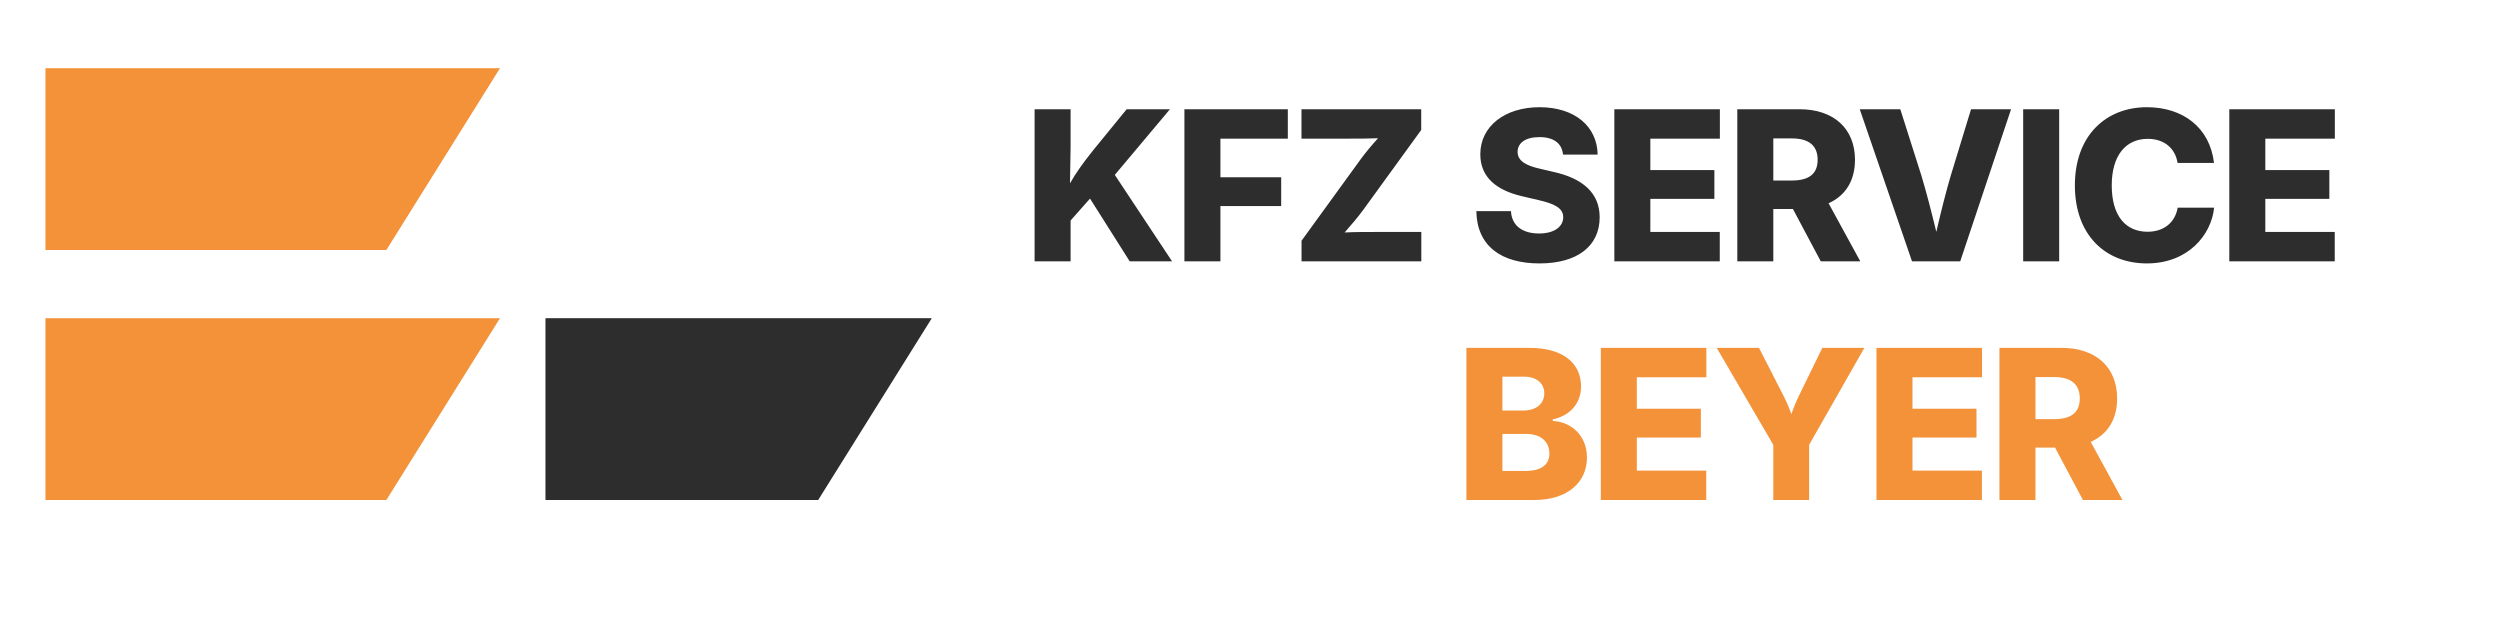
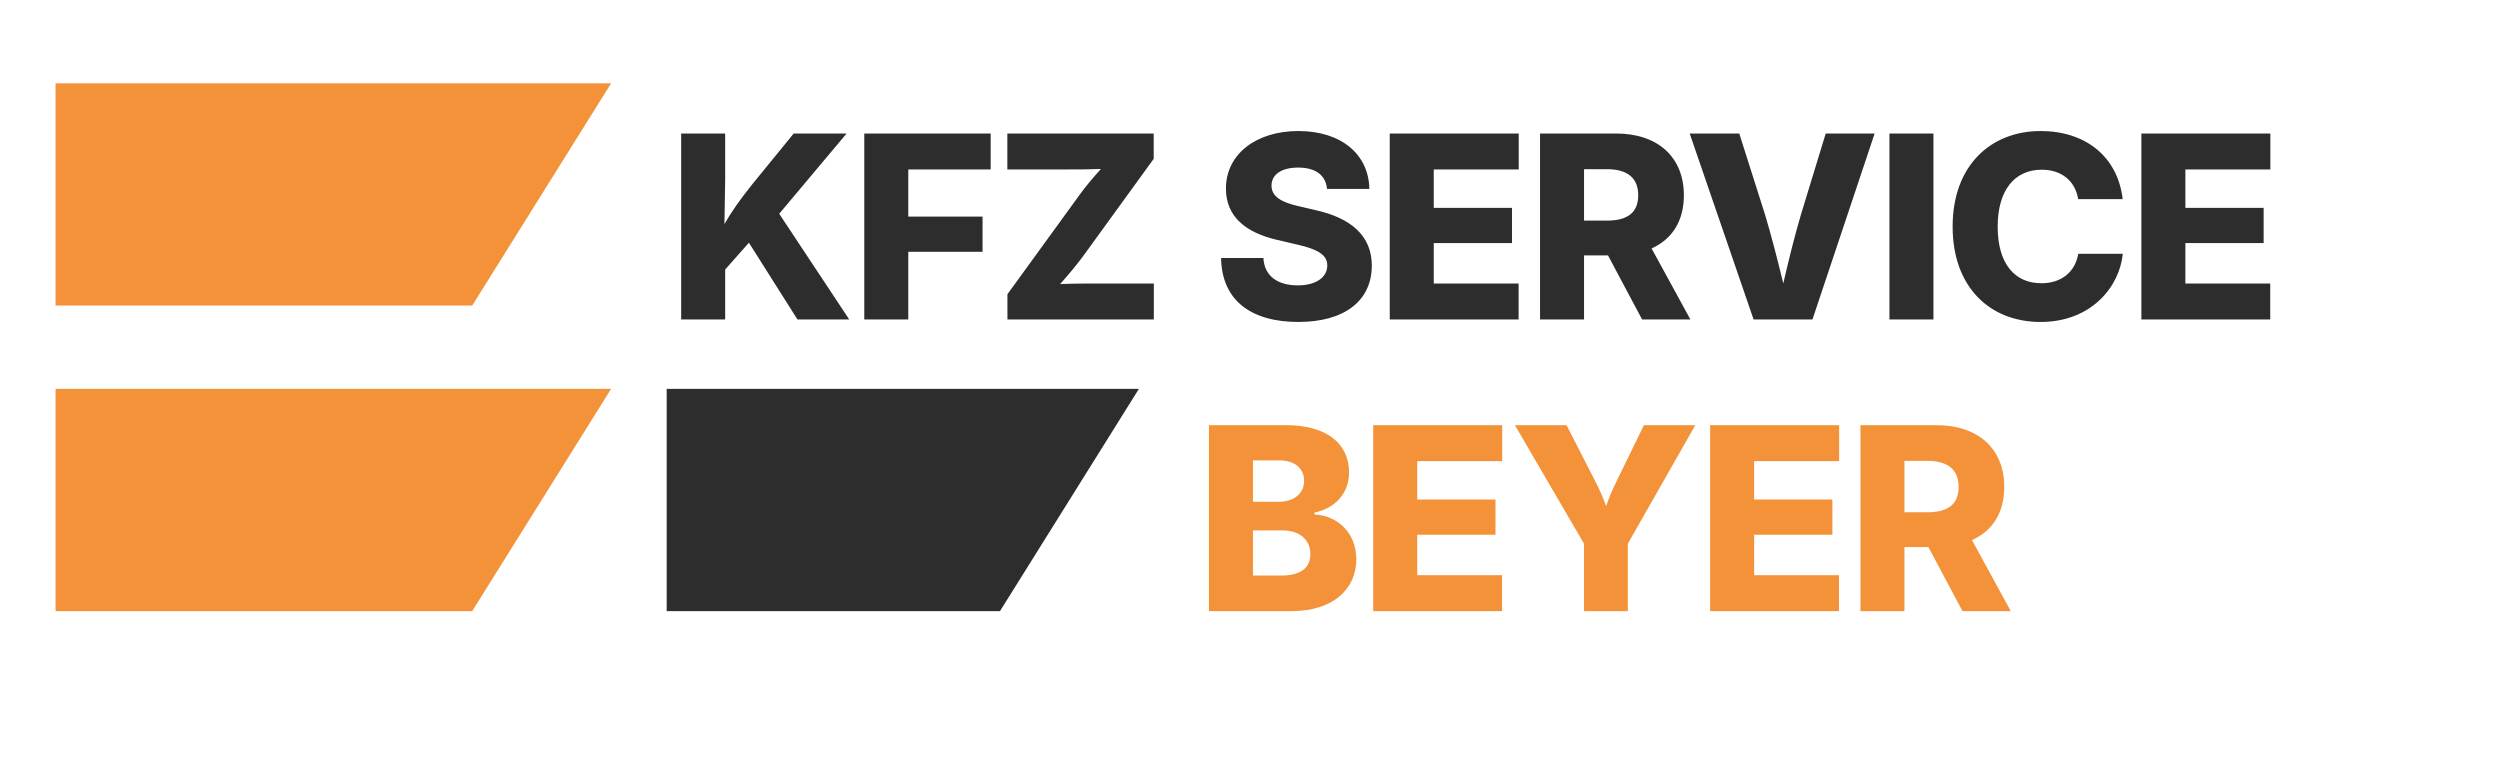
- <svg xmlns="http://www.w3.org/2000/svg" viewBox="0 0 1100 280" role="img" aria-label="Kfz Service Beyer Logo">
+ <svg xmlns="http://www.w3.org/2000/svg" viewBox="0 0 900 280" role="img" aria-label="Kfz Service Beyer Logo">
  <g>
    <polygon points="20,30 220,30 170,110 20,110" fill="#F39239" />
    <polygon points="20,140 220,140 170,220 20,220" fill="#F39239" />
    <polygon points="240,140 410,140 360,220 240,220" fill="#2D2D2D" />
  </g>
-   <text x="450" y="115" font-family="Manrope, Inter, system-ui, sans-serif" font-size="92" font-weight="800" fill="#2D2D2D" letter-spacing="-2">KFZ SERVICE</text>
-   <text x="640" y="220" font-family="Manrope, Inter, system-ui, sans-serif" font-size="92" font-weight="800" fill="#F39239" letter-spacing="-2">BEYER</text>
+   <text x="240" y="115" font-family="Manrope, Inter, system-ui, sans-serif" font-size="92" font-weight="800" fill="#2D2D2D" letter-spacing="-2">KFZ SERVICE</text>
+   <text x="430" y="220" font-family="Manrope, Inter, system-ui, sans-serif" font-size="92" font-weight="800" fill="#F39239" letter-spacing="-2">BEYER</text>
</svg>
